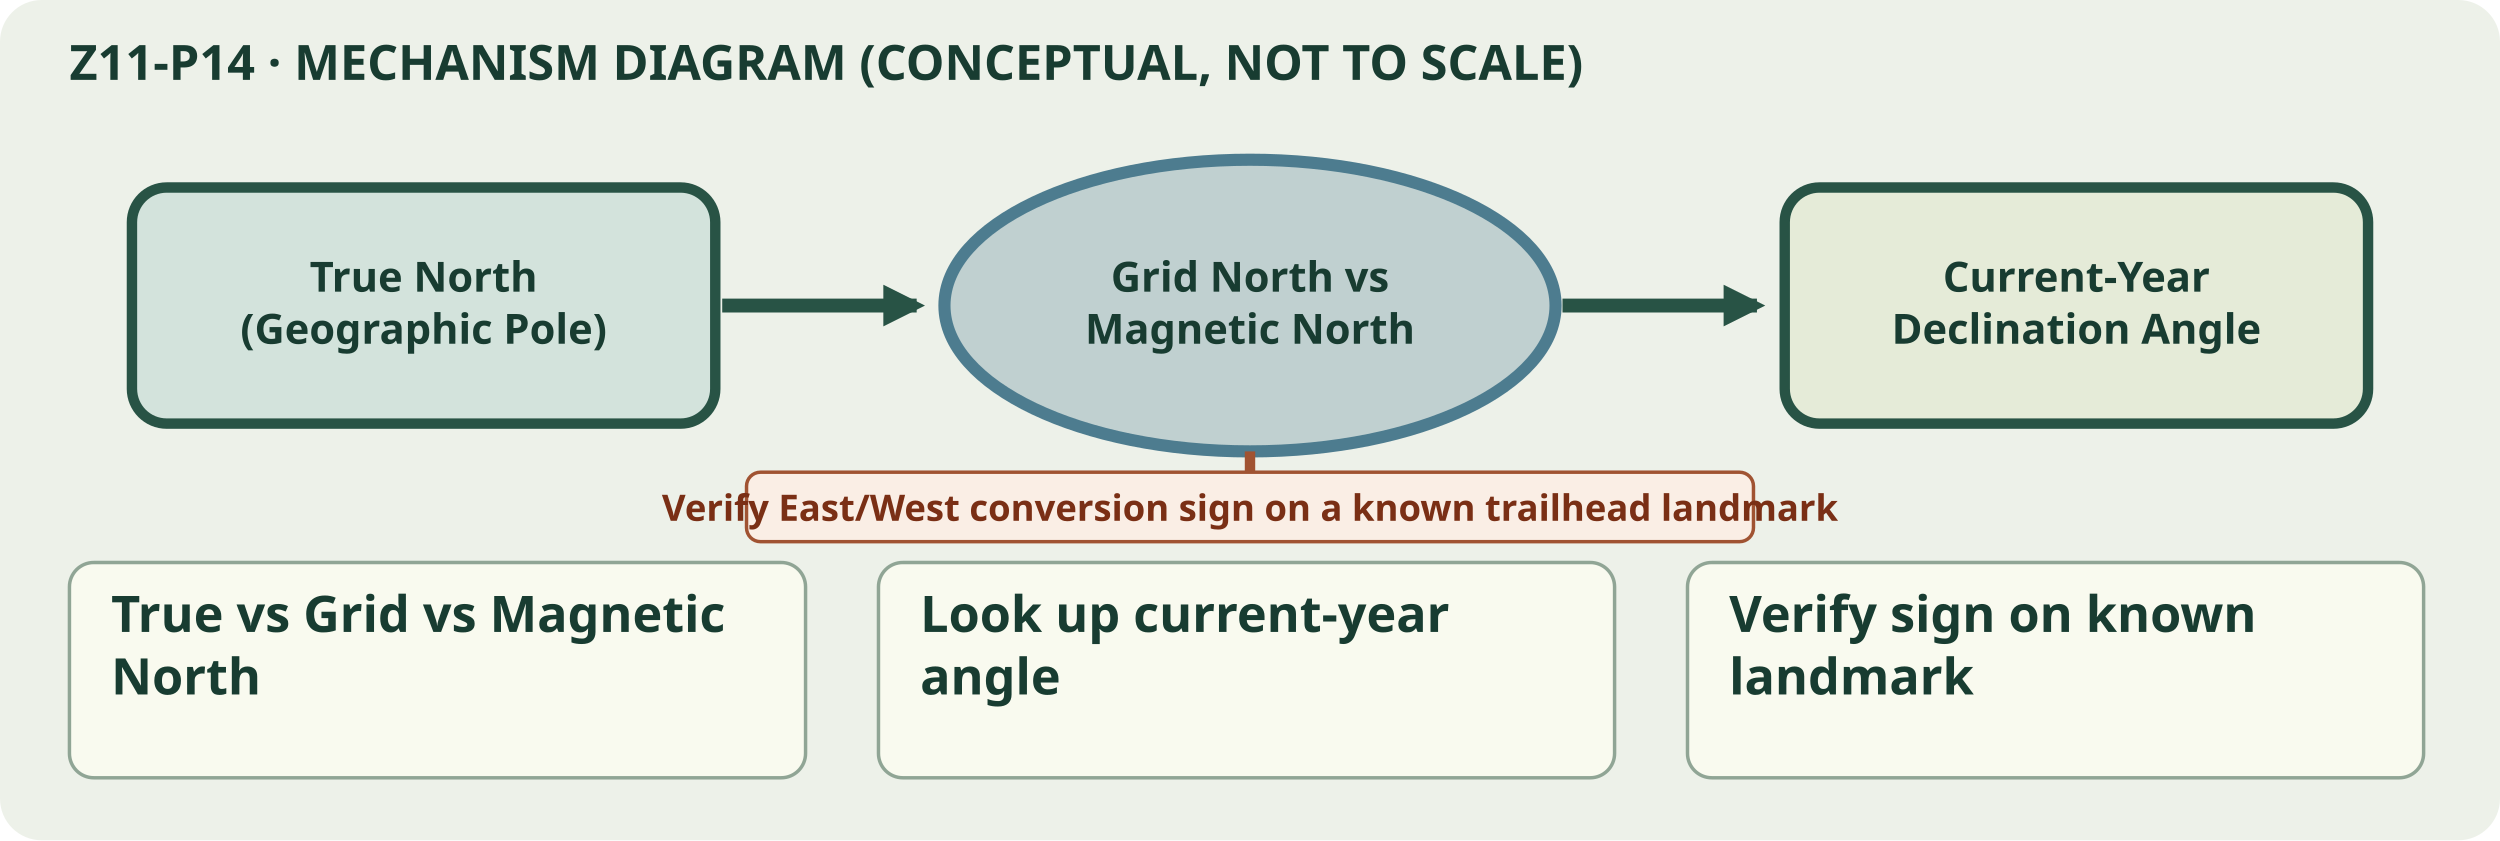
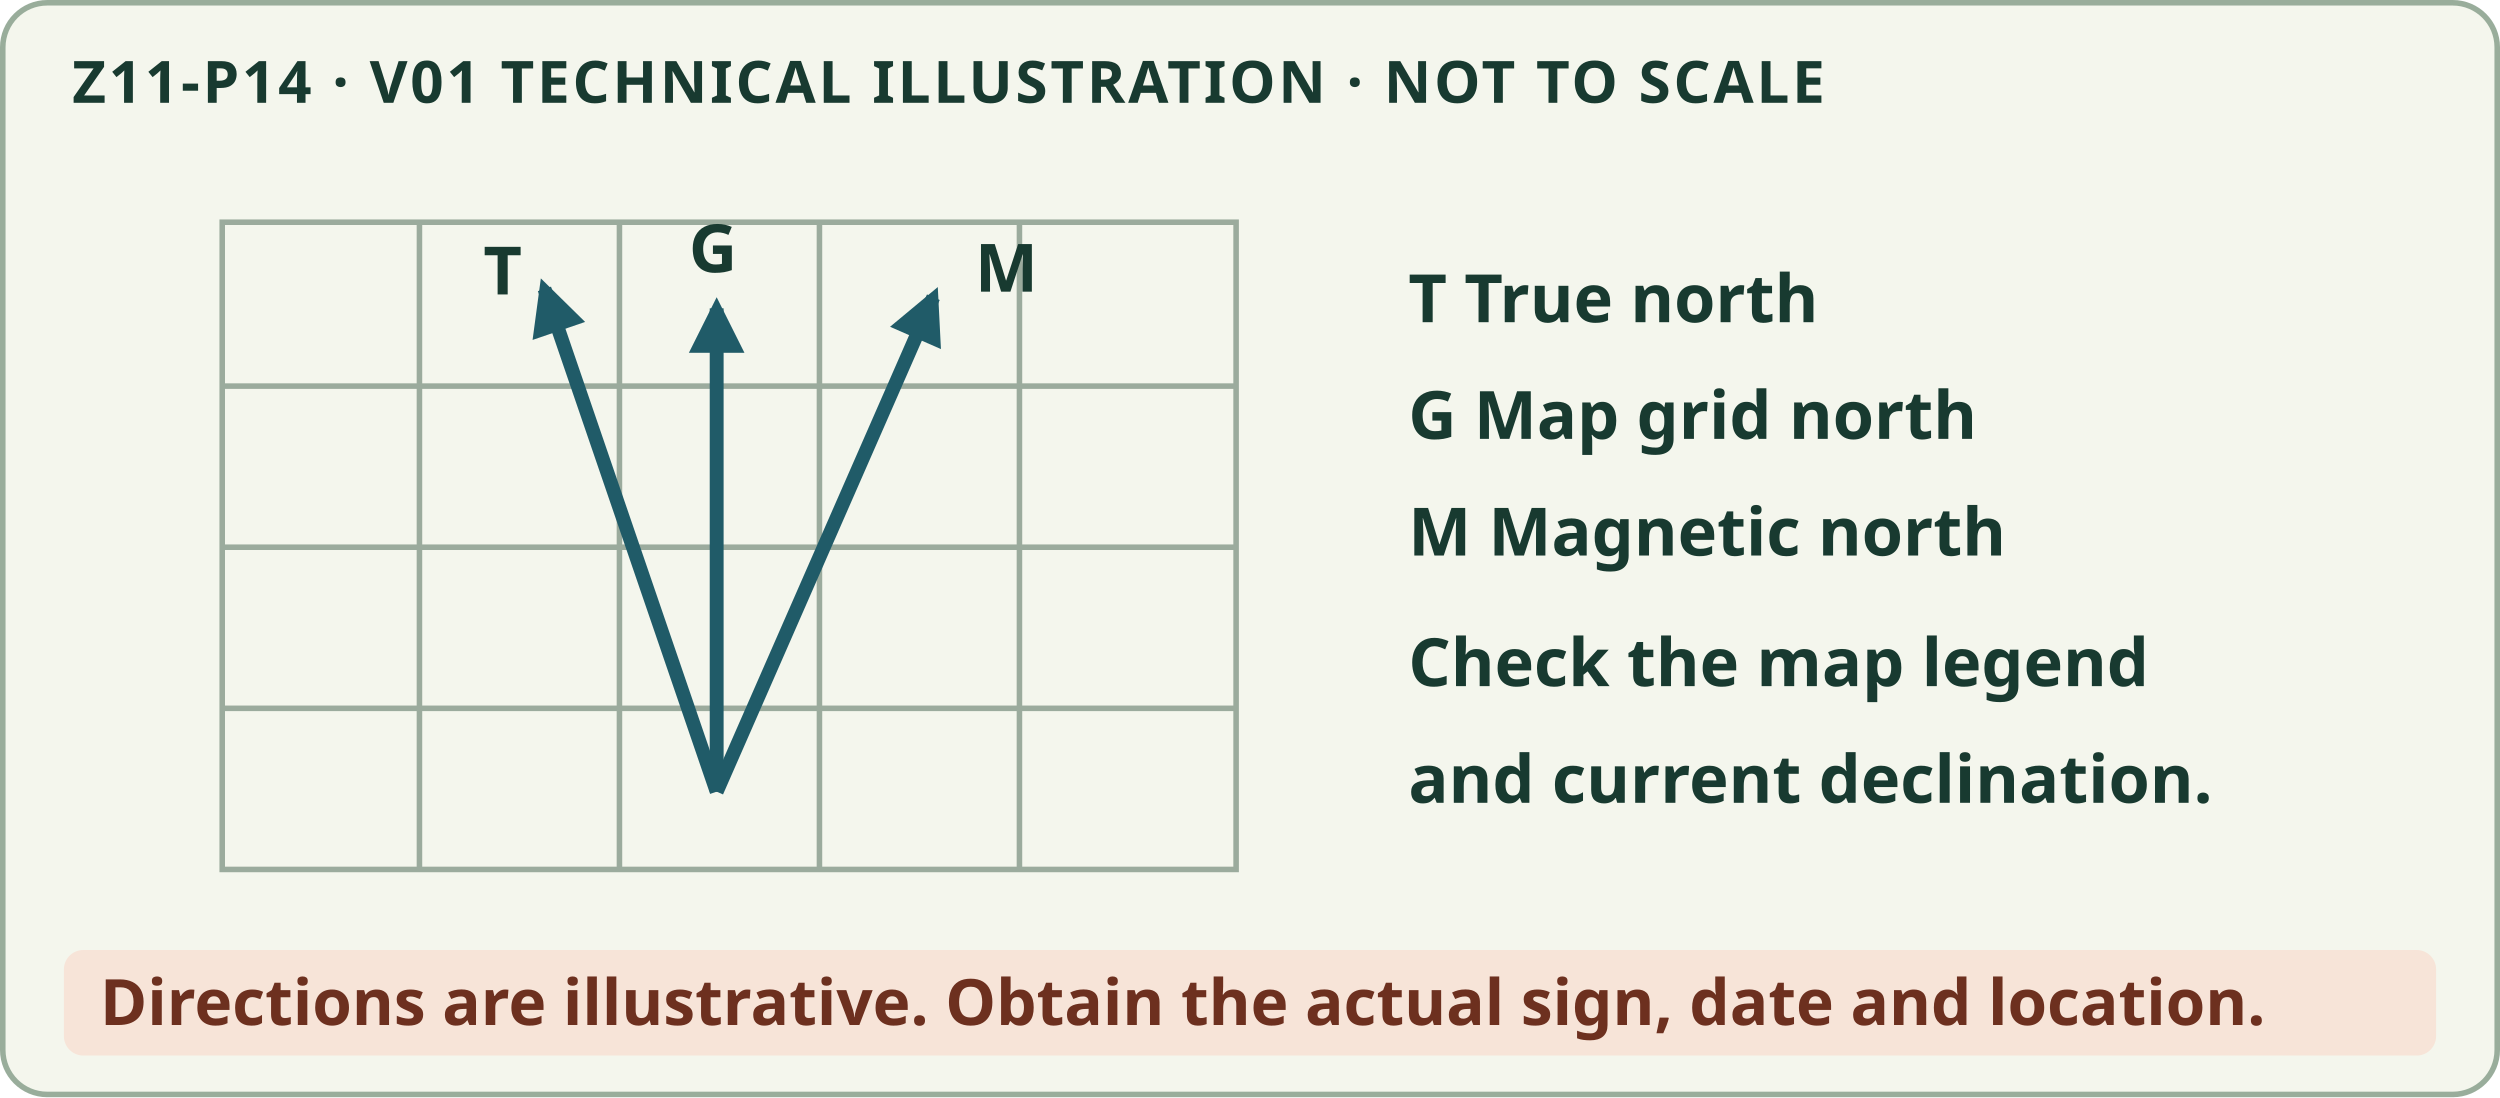
- <svg xmlns="http://www.w3.org/2000/svg" viewBox="0 0 720 242" role="img" aria-labelledby="title desc">
+ <svg xmlns="http://www.w3.org/2000/svg" class="v01-svg" viewBox="0 0 900 395" role="img" aria-labelledby="title desc">
  <defs>
-     <marker id="arrow" viewBox="0 0 10 10" markerWidth="3" markerHeight="3" refX="8" refY="5" orient="auto">
-       <path d="M0 0L10 5 0 10Z" fill="#285345" />
+     <marker id="arrow" viewBox="0 0 10 10" refX="8" refY="5" markerWidth="4" markerHeight="4" orient="auto">
+       <path d="M0 0L10 5L0 10Z" fill="#205b68" />
    </marker>
  </defs>
-   <rect width="720" height="242" rx="12" fill="#edf1e9" />
-   <g font-family="system-ui,sans-serif" font-size="14.5" font-weight="650" fill="#183c31">
-     <text x="20" y="23" font-size="14" font-weight="700" fill="#183c31" text-anchor="start">Z11-P14 · MECHANISM DIAGRAM (CONCEPTUAL, NOT TO SCALE)</text>
-     <g id="mechanism-artwork">
-       <rect x="38" y="54" width="168" height="68" rx="10" fill="#d3e3dc" stroke="#285345" stroke-width="3" />
-       <text x="122" y="84" font-size="12" font-weight="650" fill="#183c31" text-anchor="middle">True North</text>
-       <text x="122" y="99" font-size="12" font-weight="650" fill="#183c31" text-anchor="middle">(Geographic Pole)</text>
-       <path d="M208 88h56" stroke="#285345" stroke-width="4" marker-end="url(#arrow)" />
-       <ellipse cx="360" cy="88" rx="88" ry="42" fill="#4d7c8f" fill-opacity="0.28" stroke="#4d7c8f" stroke-width="3.5" />
-       <text x="360" y="84" font-size="12" font-weight="700" fill="#183c31" text-anchor="middle">Grid North vs</text>
-       <text x="360" y="99" font-size="12" font-weight="700" fill="#183c31" text-anchor="middle">Magnetic North</text>
-       <path d="M450 88h56" stroke="#285345" stroke-width="4" marker-end="url(#arrow)" />
-       <rect x="514" y="54" width="168" height="68" rx="10" fill="#e5ebd8" stroke="#285345" stroke-width="3" />
-       <text x="598" y="84" font-size="12" font-weight="650" fill="#183c31" text-anchor="middle">Current-Year</text>
-       <text x="598" y="99" font-size="12" font-weight="650" fill="#183c31" text-anchor="middle">Declination Angle</text>
-       <path d="M360 130v14" stroke="#a05332" stroke-width="3" />
-       <rect x="215" y="136" width="290" height="20" rx="4" fill="#faeee5" stroke="#a05332" />
-       <text x="360" y="150" font-size="10.5" font-weight="650" fill="#7a2f15" text-anchor="middle">Verify East/West conversion sign on a known trailhead landmark</text>
-     </g>
-     <g id="stage-panels">
-       <rect x="20" y="162" width="212" height="62" rx="7" fill="#f9faef" stroke="#90a595" />
-       <text x="32" y="182" font-size="14.5" font-weight="650" fill="#183c31" text-anchor="start">True vs Grid vs Magnetic</text>
-       <text x="32" y="200" font-size="14.5" font-weight="650" fill="#183c31" text-anchor="start">North</text>
-       <rect x="253" y="162" width="212" height="62" rx="7" fill="#f9faef" stroke="#90a595" />
-       <text x="265" y="182" font-size="14.5" font-weight="650" fill="#183c31" text-anchor="start">Look up current-year</text>
-       <text x="265" y="200" font-size="14.5" font-weight="650" fill="#183c31" text-anchor="start">angle</text>
-       <rect x="486" y="162" width="212" height="62" rx="7" fill="#f9faef" stroke="#90a595" />
-       <text x="498" y="182" font-size="14.5" font-weight="650" fill="#183c31" text-anchor="start">Verify sign on known</text>
-       <text x="498" y="200" font-size="14.5" font-weight="650" fill="#183c31" text-anchor="start">landmark</text>
-     </g>
+   <style>.v01-svg text{font-family:system-ui,sans-serif;font-size:24px;font-weight:650;fill:#183a30}
+ .v01-svg .heading{font-size:21px;letter-spacing:1px;font-weight:750}.v01-svg .guard{font-size:23px;fill:#6d301f}
+ .v01-svg .leader{fill:none;stroke:#365c50;stroke-width:3}.v01-svg .flow{fill:none;stroke:#205b68;stroke-width:5;marker-end:url(#arrow)}
+ .v01-svg .dashed{fill:none;stroke:#365c50;stroke-width:3;stroke-dasharray:12 9}</style>
+   <rect x="1" y="1" width="898" height="393" rx="16" fill="#f4f6ed" stroke="#99ad9b" stroke-width="2" />
+   <text class="heading" x="26" y="37">Z11-P14 · V01 TECHNICAL ILLUSTRATION · NOT TO SCALE</text>
+   <g id="v01-artwork">
+     <path d="M80 80H445V313H80ZM80 139h365m-365 58h365m-365 58h365M151 80v233m72-233v233m72-233v233m72-233v233" fill="none" stroke="#9bab9d" stroke-width="2" />
+     <path class="flow" d="M258 285V111" />
+     <path class="flow" d="M258 285L196 104" />
+     <path class="flow" d="M258 285L336 107" />
+     <text x="174" y="106">T</text>
+     <text x="248" y="98">G</text>
+     <text x="351" y="105">M</text>
+     <text x="507" y="116">T  True north</text>
+     <text x="507" y="158">G  Map grid north</text>
+     <text x="507" y="200">M  Magnetic north</text>
+     <text x="507" y="247">Check the map legend</text>
+     <text x="507" y="289">and current declination.</text>
  </g>
+   <rect x="23" y="342" width="854" height="38" rx="7" fill="#f7e4d8" />
+   <text class="guard" x="36" y="369">Directions are illustrative. Obtain the actual sign, date and location.</text>
</svg>
